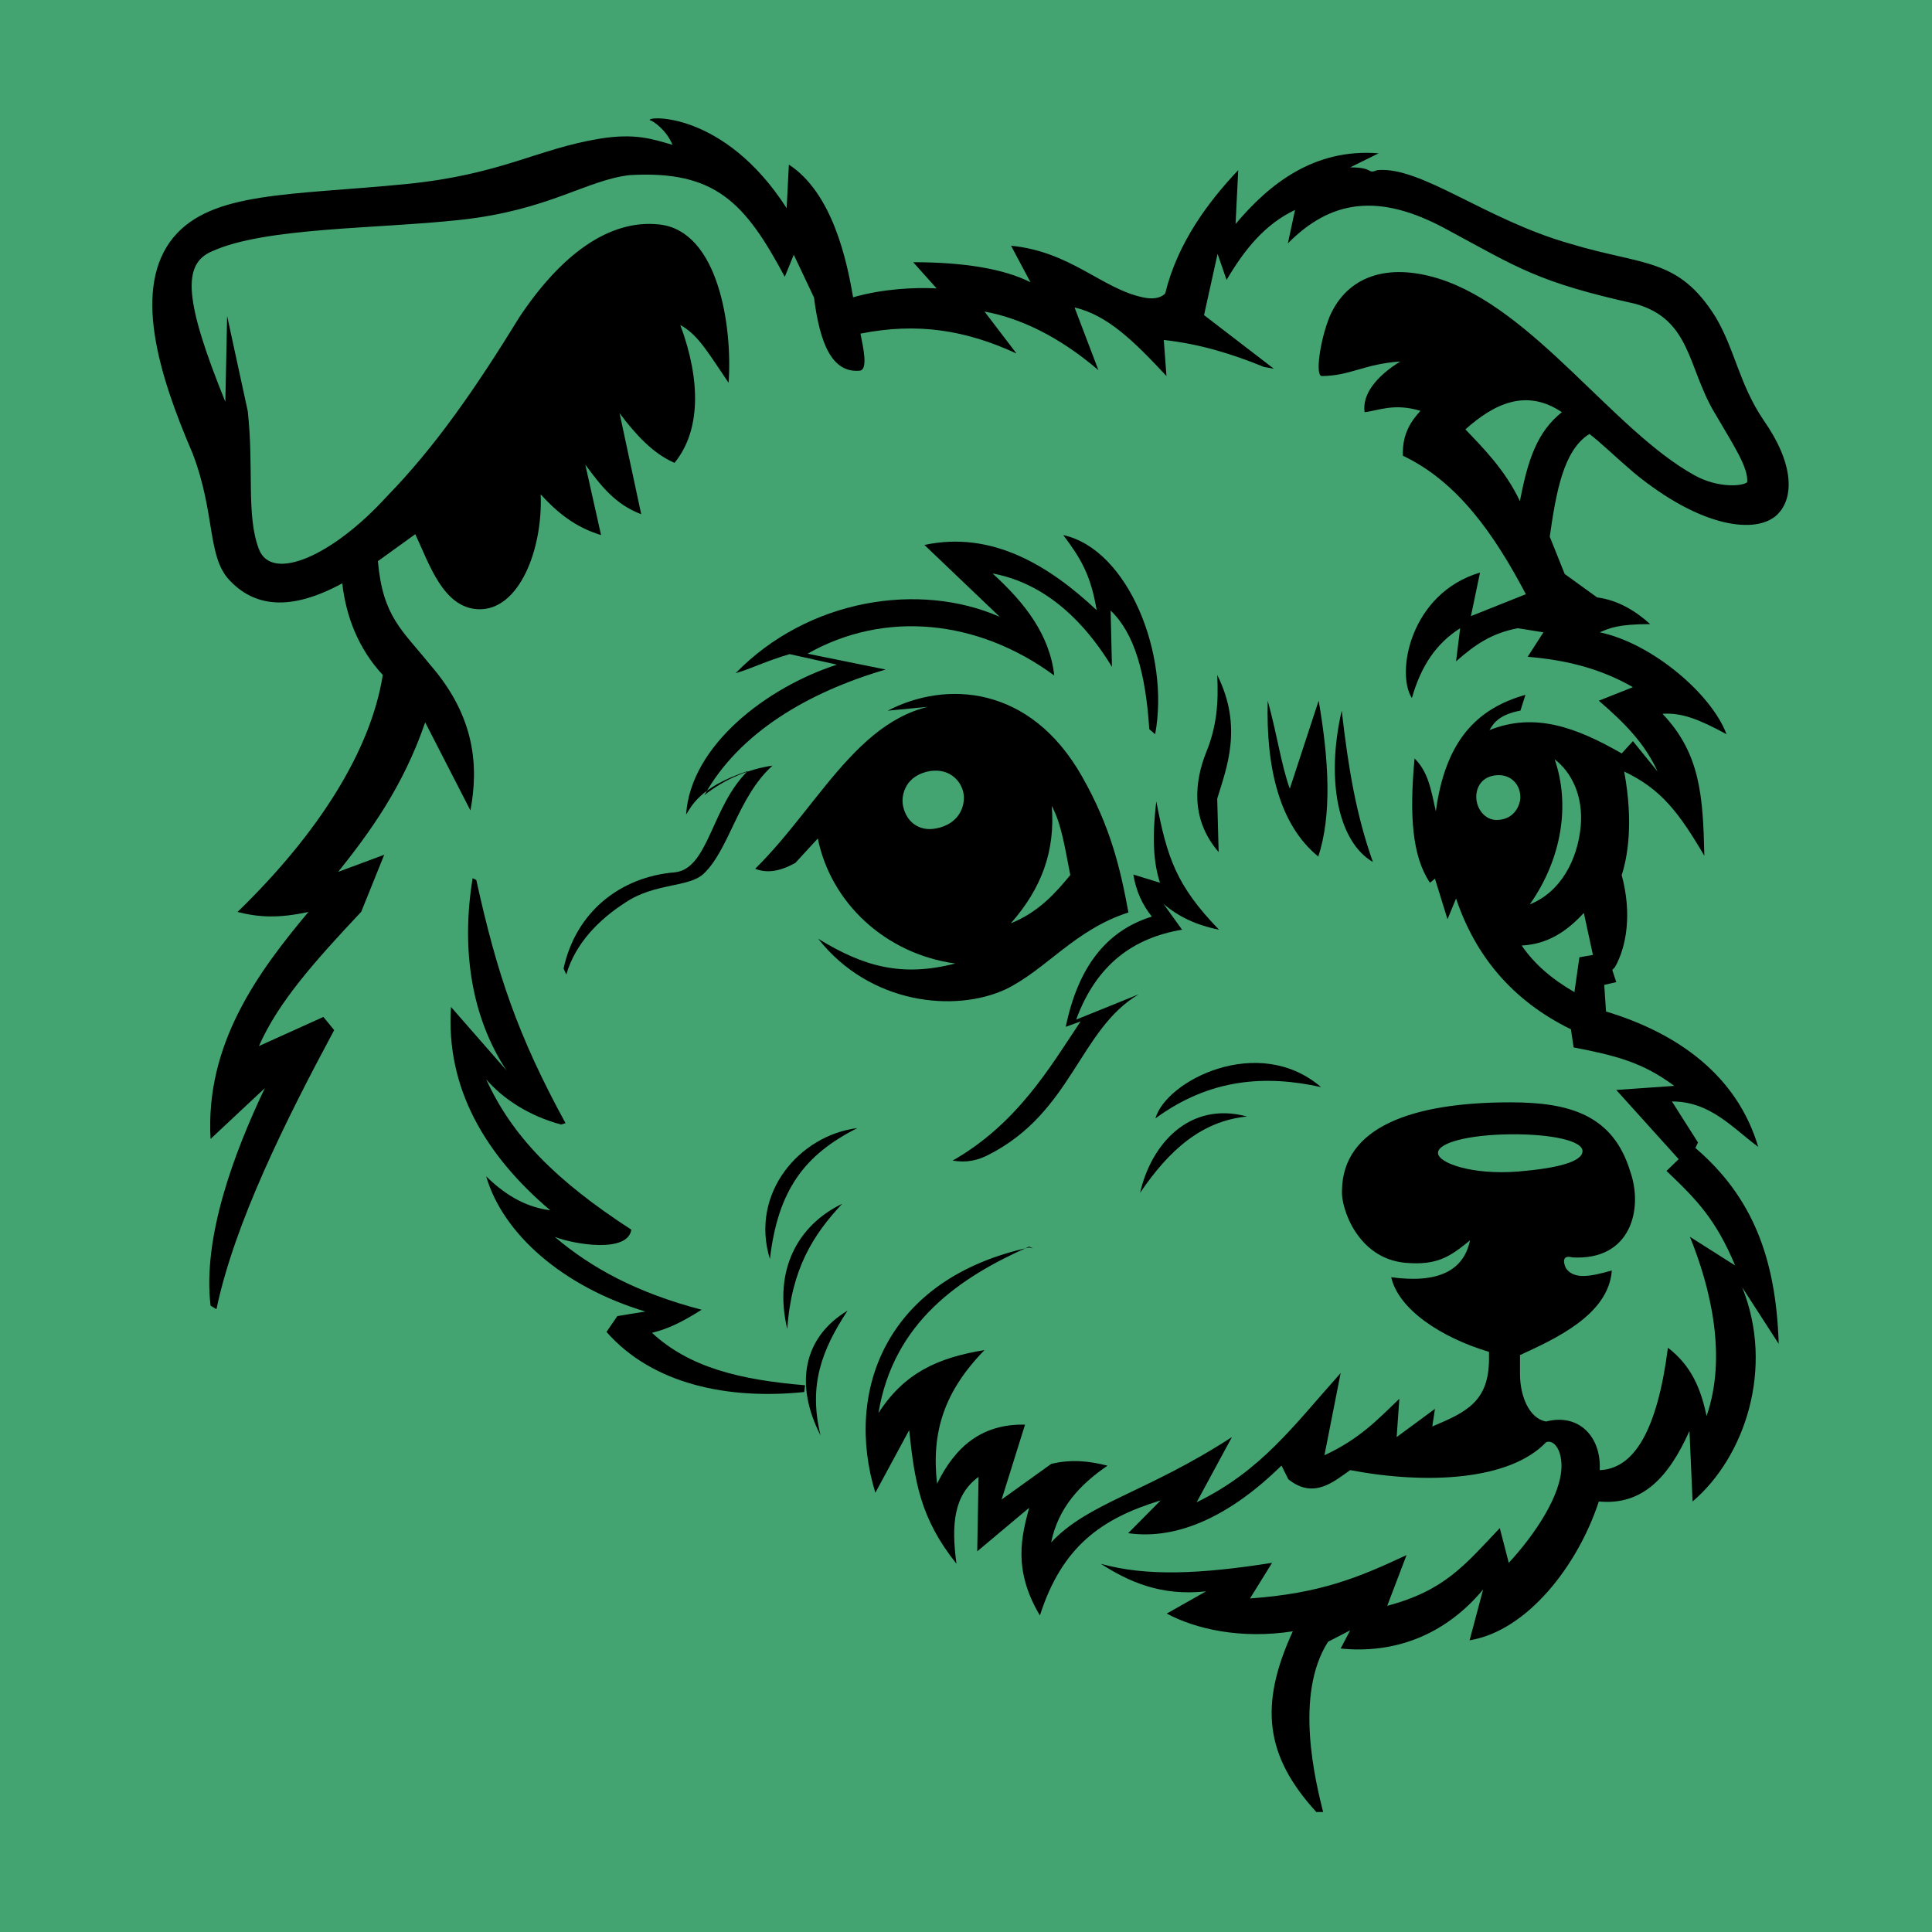
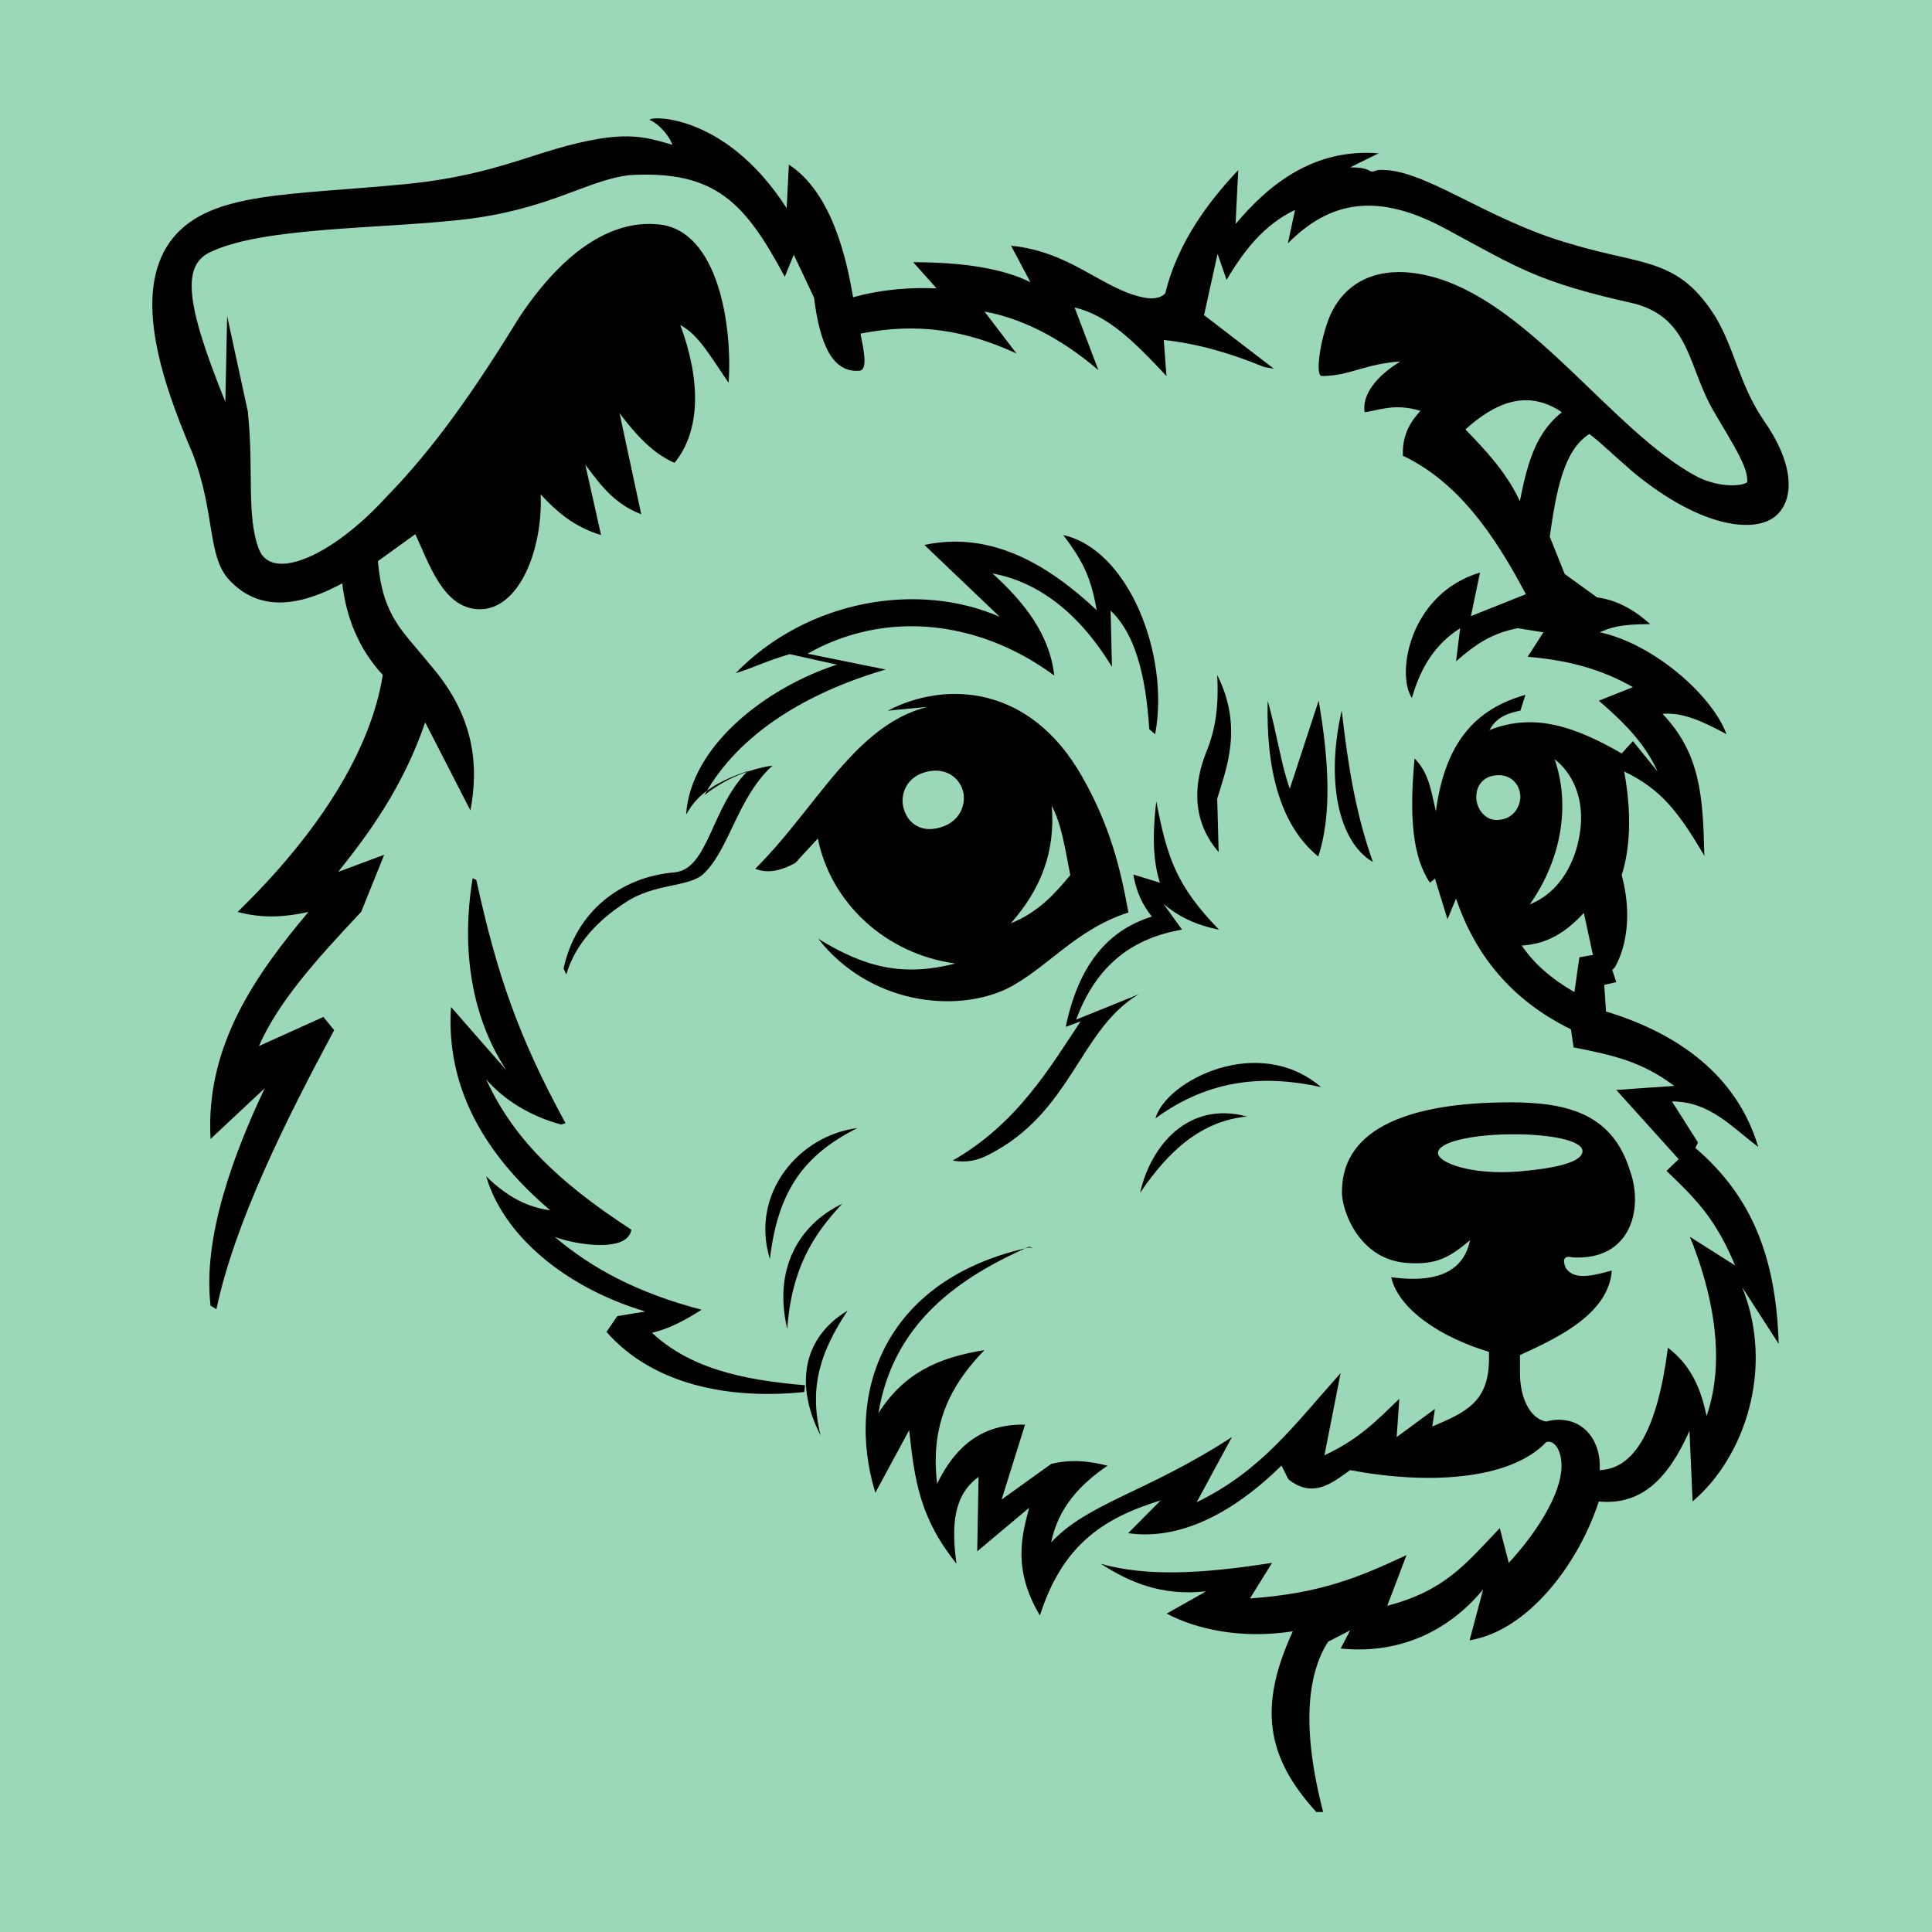
<svg xmlns="http://www.w3.org/2000/svg" width="1024" height="1024" viewBox="0 0 1024 1024" fill="none">
-   <rect width="1024" height="1024" fill="#43A472" />
+   <rect width="1024" height="1024" fill="#9AD8B8" />
  <path d="M91.92 125.81C112.31 101.407 153.374 103.626 215.442 97.537C265.805 92.486 284.685 78.94 317.819 73.512C336.51 70.491 345.573 73.606 356.429 76.769C353.266 68.886 346.092 63.978 344.44 63.694C342.269 61.523 383.663 58.55 416.939 110.328L418.119 87.247C441.153 102.21 448.846 137.893 452.15 157.575C467.962 153.044 484.954 152.242 496.424 152.855L484.01 138.978C511.481 138.978 532.343 142.613 546.173 149.598L535.883 130.246C567.413 133.314 584.074 152.997 605.645 157.575C614.565 159.605 617.586 155.498 617.586 155.498C624.194 128.547 640.478 106.882 656.29 90.174L654.874 118.73C672.574 97.678 696.363 78.515 730.725 81.253L715.621 88.71C728.742 88.71 724.211 92.486 730.017 90.174C753.333 88.002 787.317 116.511 832.488 129.255C871.003 140.914 889.458 136.335 909.282 168.006C919.619 185.423 921.79 203.595 934.77 222.758C950.582 245.273 951.29 263.634 941.992 272.743C931.136 283.269 901.872 280.059 866 250.559C855.002 241.119 847.875 234.039 842.4 230.027C828.57 238.618 824.747 261.132 821.396 284.449L829.325 304.226L846.506 316.639C857.362 318.055 866.708 323.625 874.637 330.799C857.362 330.799 853.067 332.97 847.922 335.142C875.629 340.947 907.158 367.851 915.088 389.138C900.503 381.209 891.205 377.622 881.151 378.33C901.211 399.381 902.627 421.895 903.335 453.566C889.741 430.486 880.443 418.261 860.855 408.915C866 436.763 862.413 454.935 859.533 463.809C865.009 484.152 862.177 501.616 855.946 512.614L854.53 514.077L856.654 520.543L850.282 522.006L851.226 536.119C889.033 547.542 920.563 569.773 931.891 607.863C918.061 597.621 906.403 583.791 886.154 583.791L899.984 605.55L898.568 608.43C928.681 634.201 941.331 666.58 942.747 712.27L923.395 682.298C940.623 725.108 924.858 772.214 897.105 795.814L895.453 758.431C884.502 782.834 870.673 798.032 847.403 795.814C836.453 829.373 809.69 864.348 778.916 869.398L786.09 842.447C765.794 866.85 738.796 876.667 710.57 873.741L715.621 864.112L703.915 870.154C685.696 898.474 697.449 944.871 701.272 960.4H697.685C670.686 930.9 667.099 903.949 685.224 864.631C657.517 868.926 633.729 863.404 618.389 855.238L639.251 843.438C615.226 846.129 598.045 838.199 583.461 828.854C607.485 835.556 635.9 834.376 674.226 828.334L662.521 847.214C699.62 844.571 719.916 836.217 745.498 824.228L735.256 851.132C765.794 842.966 776.273 829.562 794.917 809.926L799.684 828.334C813.513 813.372 827.626 792.368 827.626 776.934C827.626 768.296 823.567 762.915 819.508 764.378C800.156 784.722 756.165 786.893 715.621 779.199C707.266 784.958 696.363 795.011 682.817 784.014L679.229 776.792C652.939 802.563 624.949 816.487 597.951 812.617L615.179 795.247C583.697 804.829 562.834 819.791 551.176 856.23C536.591 831.827 541.594 813.844 545.465 799.165L517.947 822.246L518.655 782.786C505.533 792.368 504.117 807.991 506.949 828.806C487.597 804.687 484.718 784.722 481.886 758.006L463.95 791.188C447.43 737.191 469.709 677.672 545.465 661.199L547.589 661.671L545.465 660.727C508.649 676.964 473.532 700.847 465.602 748.944C479.243 727.751 496.896 719.633 521.817 715.574C500.483 737.427 493.545 758.95 496.66 786.421C506.241 766.786 520.354 754.608 543.293 755.08L530.88 794.775L557.17 775.895C568.121 773.252 577.702 774.479 587.001 776.839C572.652 786.657 560.946 798.882 557.123 817.526C576.711 796.474 607.485 791.188 652.939 761.688L634.248 796.238C668.515 779.53 685.46 755.835 710.57 727.751L701.98 771.317C720.624 762.679 730.205 752.39 741.675 741.392L740.259 761.688L760.555 746.726L759.139 756.071C777.264 748.425 789.205 742.855 789.205 720.105V716.518C763.623 708.871 741.203 693.909 737.38 676.964C762.49 680.362 775.801 673.377 779.152 657.376C768.437 666.25 761.499 670.734 745.026 669.318C719.444 667.146 710.57 639.959 711.278 630.85C711.797 597.621 747.858 584.263 800.628 584.263C831.921 584.263 855.002 590.966 864.065 620.938C871.003 640.62 864.537 668.326 833.29 666.438C827.862 664.975 828.57 669.318 829.986 672.197C834.045 677.955 841.928 676.964 854.294 673.377C852.642 697.024 823.803 709.815 805.631 718.217V728.223C805.631 740.165 810.634 751.965 819.508 753.428C836.925 748.897 848.866 761.735 847.875 779.199C866.236 778.491 878.413 757.959 884.03 714.346C896.68 723.928 901.683 736.766 904.515 750.549C915.465 718.925 906.639 682.486 895.689 655.535L919.666 670.734C909.424 646.331 899.512 636.042 883.275 620.607L889.741 614.377L856.654 577.702L887.381 575.531C870.673 563.07 856.418 559.483 834.045 555.141L832.629 545.559C801.1 530.125 781.795 506.147 771.741 476.222L767.21 487.22L760.555 465.697L757.912 467.868C748.566 453.991 746.914 432.657 749.746 401.977C756.921 409.151 758.384 418.025 761.027 430.014C766.03 393.103 782.267 375.686 808.51 368.276L805.867 376.63C794.445 378.802 791.565 383.38 789.441 386.967C813.466 377.386 835.461 385.504 859.533 399.334L865.481 392.82L878.555 408.915C871.664 393.764 860.713 382.861 847.403 371.391L865.481 364.217C848.819 354.635 830.694 349.821 809.69 348.122L818.045 335.142L804.451 332.97C790.621 335.614 781.795 341.655 771.741 350.529L773.913 332.97C761.499 340.9 753.333 352.464 748.33 369.975C739.74 356.806 747.386 314.468 784.438 303.47L779.624 326.551L808.746 314.94C792.037 283.269 772.685 255.374 743.563 241.544C743.091 229.555 748.33 222.806 752.861 217.755C738.796 213.46 730.205 217.755 723.267 218.463C721.851 208.882 729.733 199.3 742.147 191.606C723.267 192.834 715.385 199.3 700.564 199.3C696.977 199.3 699.62 180.184 704.859 167.487C714.157 146.436 735.256 139.214 762.49 147.663C812.805 163.428 855.238 228.375 898.332 252.022C910.509 258.725 923.395 257.781 926.038 255.61C926.746 247.916 919.1 236.446 908.574 218.463C894.509 194.722 896.208 169.186 866.708 161.021C815.165 149.551 804.923 142.141 767.21 121.798C730.205 101.454 704.859 106.505 682.581 129.019L686.404 111.272C670.167 118.966 659.405 132.606 650.107 148.371L645.34 134.542L638.165 167.015L675.17 195.43L669.931 194.486C652.939 187.547 635.947 182.308 616.831 180.184L618.247 199.3C601.066 180.892 587.001 167.015 569.537 162.956L582.186 196.185C560.946 178.013 540.178 168.478 521.817 165.127L538.762 187.358C511.764 174.898 486.181 170.838 456.068 176.833C457.72 184.951 459.891 195.241 456.068 196.421C441.011 198.12 434.545 182.072 431.429 157.67L420.715 135.014L415.948 146.719C394.944 107.449 379.179 90.174 333.725 92.817C310.692 95.46 290.868 111.508 243.762 116.558C199.489 121.373 140.536 120.429 112.546 133.126C96.309 139.828 97.725 159.369 119.437 212.988L120.381 167.487L131.332 217.991C134.683 249.143 130.388 273.262 137.279 291.198C144.17 308.71 176.408 294.55 204.822 263.35C230.641 236.918 252.117 205.766 275.386 167.959C297.334 135.014 322.869 116.086 349.396 118.966C380.925 122.317 388.289 173.482 386.165 202.887C375.403 187.122 370.164 177.541 360.582 172.254C371.58 201.943 371.344 228.375 357.514 245.32C345.809 240.27 336.746 230.027 328.392 219.03L339.861 272.554C325.985 267.268 318.574 257.545 310.22 246.264L318.574 283.599C304.461 279.304 295.163 271.374 286.573 262.029C287.753 290.821 275.386 323.389 253.816 322.917C234.936 322.445 227.525 298.892 220.115 283.127L200.291 297.429C202.887 326.929 213.177 333.914 227.761 352.086C252.211 379.982 253.627 406.697 249.332 429.542L225.354 382.861C213.649 417.128 195.524 441.766 179.24 462.11L203.642 453.047L191.465 483.255C166.354 509.97 147.474 531.258 137.232 554.433L171.405 538.998L177.116 545.984C151.297 594.081 124.299 648.266 114.717 693.909L111.602 692.021C107.307 655.818 124.016 611.073 140.347 576.758L111.602 603.662C108.723 553.206 136.949 515.021 163.475 483.35C147.946 486.748 137.232 486.276 125.904 483.35C168.525 442.002 196.468 398.154 202.887 357.75C189.765 343.638 183.346 326.41 181.411 309.182C153.421 324.38 134.541 321.454 121.42 307.294C109.714 294.597 114.245 272.082 102.068 240.27C83.896 198.12 70.066 152.43 91.92 125.81ZM805.584 265.616C809.879 243.149 814.882 228.847 827.815 218.463C808.935 205.766 791.99 213.932 776.697 227.573C785.571 236.918 797.701 248.907 805.584 265.616ZM839.473 483.869C830.175 493.922 820.169 500.436 806.528 501.144C812.994 510.678 822.293 518.844 834.47 525.83L837.113 507.374L844.288 506.147L839.473 483.869ZM837.821 437.943C839.237 421.659 832.818 409.151 823.992 402.449C832.346 426.426 827.815 455.218 810.823 479.338C827.06 472.871 836.122 455.926 837.821 437.943ZM793.17 434.592C802.988 434.592 805.82 426.19 805.82 422.603C805.82 415.901 801.053 410.85 794.397 410.85C786.751 410.85 782.456 415.901 782.456 422.367C782.456 428.598 786.987 434.592 793.17 434.592ZM804.64 620.938C824.936 619.238 838.765 615.887 838.765 610.082C838.765 604.559 821.821 600.972 800.345 601.208C778.869 601.444 762.16 605.55 762.16 611.073C762.16 616.359 780.049 622.873 804.64 620.938Z" fill="black" />
  <path d="M433.648 497.557C458.05 512.519 478.158 517.9 506.336 510.678C469.52 505.675 440.398 478.724 433.459 444.409L421.565 457.342C413.918 461.637 406.744 463.101 400.278 460.457C437.566 423.547 458.806 370.683 510.395 372.854L470.511 376.677C501.333 360.629 546.031 363.037 573.502 411.558C588.558 438.037 593.798 460.221 598.093 483.633C569.678 492.742 554.622 513.793 533.098 524.319C506.336 536.78 461.166 532.485 433.648 497.557ZM492.931 408.679C480.282 410.85 477.402 420.904 478.63 427.134C480.518 436.244 487.456 440.067 494.394 439.359C506.1 437.943 511.103 430.013 510.867 422.367C510.631 414.909 503.929 406.98 492.931 408.679ZM567.271 463.809C564.392 449.224 562.693 436.999 557.454 427.134C559.389 451.159 551.978 470.983 535.742 489.391C550.562 483.397 559.389 473.343 567.271 463.809Z" fill="black" />
  <path d="M418.544 346.706C406.13 350.293 398.248 354.399 389.894 356.806C428.314 317.347 487.314 308.238 529.889 326.929L489.958 288.838C525.83 281.145 556.132 299.836 581.242 323.389C578.127 304.698 572.888 296.06 563.542 283.599C598.187 291.246 620.135 347.225 612.253 389.138L609.138 386.495C607.25 356.806 601.255 335.566 588.653 323.625L589.361 353.455C571.189 323.625 549.241 308.238 526.066 303.942C543.01 319.33 556.368 336.322 558.775 358.034C518.183 328.156 468.718 323.389 428.031 346.47L469.426 354.871C428.314 366.86 391.782 388.383 373.374 421.423C384.607 412.55 397.493 407.499 409.434 405.8C391.074 422.367 386.542 450.215 372.949 463.101C365.066 470.511 346.942 467.868 331.413 478.393C317.583 487.267 304.934 499.964 300.166 516.484L298.703 513.369C305.17 483.397 328.675 464.753 357.703 462.346C375.592 460.458 377.008 427.606 396.313 408.679C370.306 417.317 366.482 427.606 363.65 431.713C366.01 395.038 406.602 364.217 443.607 352.275L418.544 346.706Z" fill="black" />
  <path d="M250.512 465.461L252.447 466.405C263.398 516.201 274.395 548.863 299.742 595.308L297.382 596.016C280.39 591.485 266.56 582.375 257.687 572.086C271.516 602.294 294.267 625.516 334.623 651.759C332.735 664.22 304.745 659.689 294.031 655.583C313.855 672.386 337.974 685.319 371.863 694.192C361.574 700.659 354.399 704.246 345.573 706.417C365.161 724.636 391.876 731.339 426.71 734.218L426.238 737.805C386.401 741.911 346.092 733.982 321.454 705.945L327.212 697.543L342.033 695.136C298.279 681.967 266.513 653.931 257.687 623.487C269.392 634.956 280.39 640.007 291.623 641.47C257.215 612.253 236.211 576.759 239.043 533.712L268.448 567.319C249.804 538.999 244.329 503.079 250.512 465.461Z" fill="black" />
  <path d="M454.416 597.904C426.427 612.017 412.361 630.661 408.066 667.335C397.351 632.36 423.831 601.727 454.416 597.904Z" fill="black" />
  <path d="M446.392 638.024C431.099 654.308 419.441 672.527 417.269 704.434C409.859 673.282 422.745 649.399 446.392 638.024Z" fill="black" />
  <path d="M449.224 694.664C435.394 715.715 428.456 734.359 434.922 760.838C421.092 733.887 425.624 708.871 449.224 694.664Z" fill="black" />
  <path d="M645.151 357.75C659.028 385.409 649.919 407.499 645.151 423.311L645.907 451.631C630.567 433.884 633.446 413.729 639.157 399.097C644.915 385.268 645.907 372.335 645.151 357.75Z" fill="black" />
  <path d="M711.136 376.63C714.724 407.735 718.783 431.713 727.656 456.87C709.484 446.345 702.546 413.965 711.136 376.63Z" fill="black" />
  <path d="M671.914 371.391C676.917 389.327 679.088 405.564 683.619 418.025L698.912 371.391C704.434 403.157 705.898 432.185 698.723 453.991C677.908 436.999 670.97 406.508 671.914 371.391Z" fill="black" />
  <path d="M612.866 424.775C618.578 454.463 623.345 469.284 646.095 492.743C633.918 490.335 624.572 485.804 616.69 479.102L626.507 492.743C601.161 497.038 581.337 510.679 570.386 540.415L603.521 527.01C572.038 545.654 568.215 589.55 524.036 612.017C518.042 615.132 512.33 616.359 504.92 615.132C539.329 595.497 556.746 565.289 572.746 541.359L564.864 544.238C571.33 513.086 585.915 493.451 610.506 485.804C605.503 479.574 602.152 472.399 600.689 463.526L614.802 467.868C611.45 457.579 610.506 444.41 612.866 424.775Z" fill="black" />
  <path d="M700.186 576.192C671.017 569.725 641.564 571.425 612.394 592.759C618.105 572.652 667.146 547.778 700.186 576.192Z" fill="black" />
  <path d="M660.964 591.768C636.75 594.175 619.569 609.704 604.276 632.219C609.988 606.872 630.048 583.414 660.964 591.768Z" fill="black" />
</svg>
